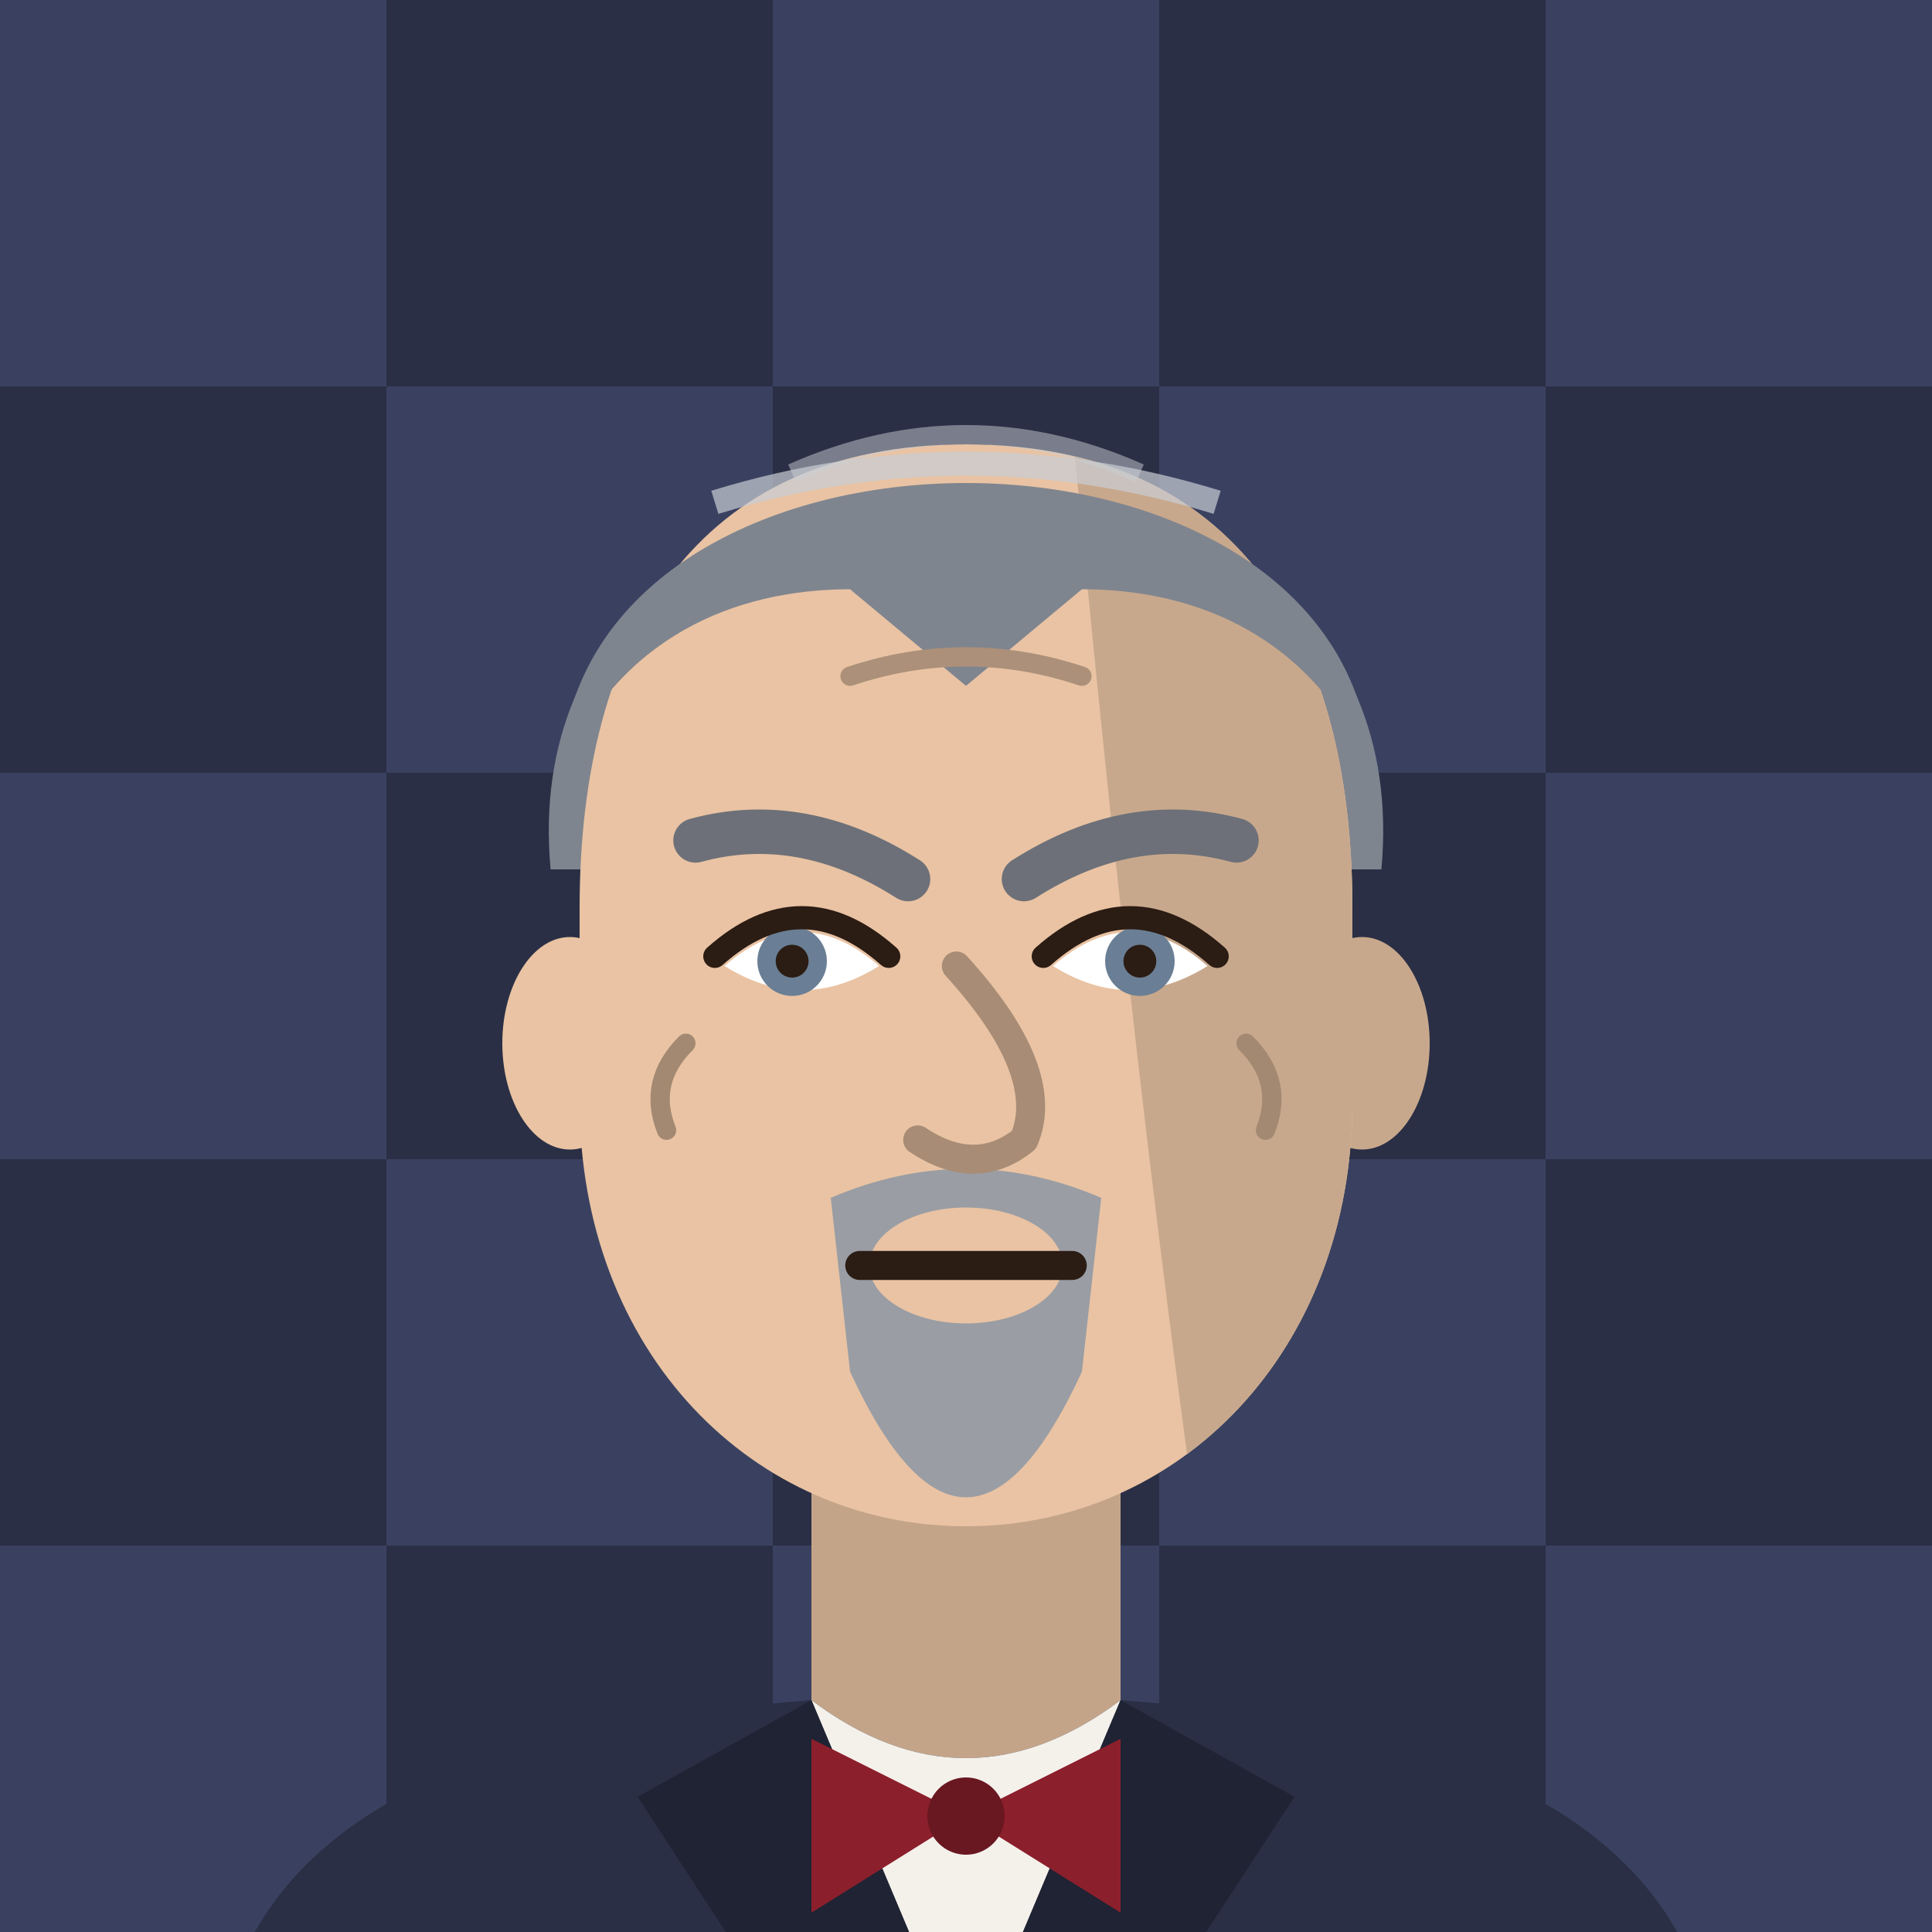
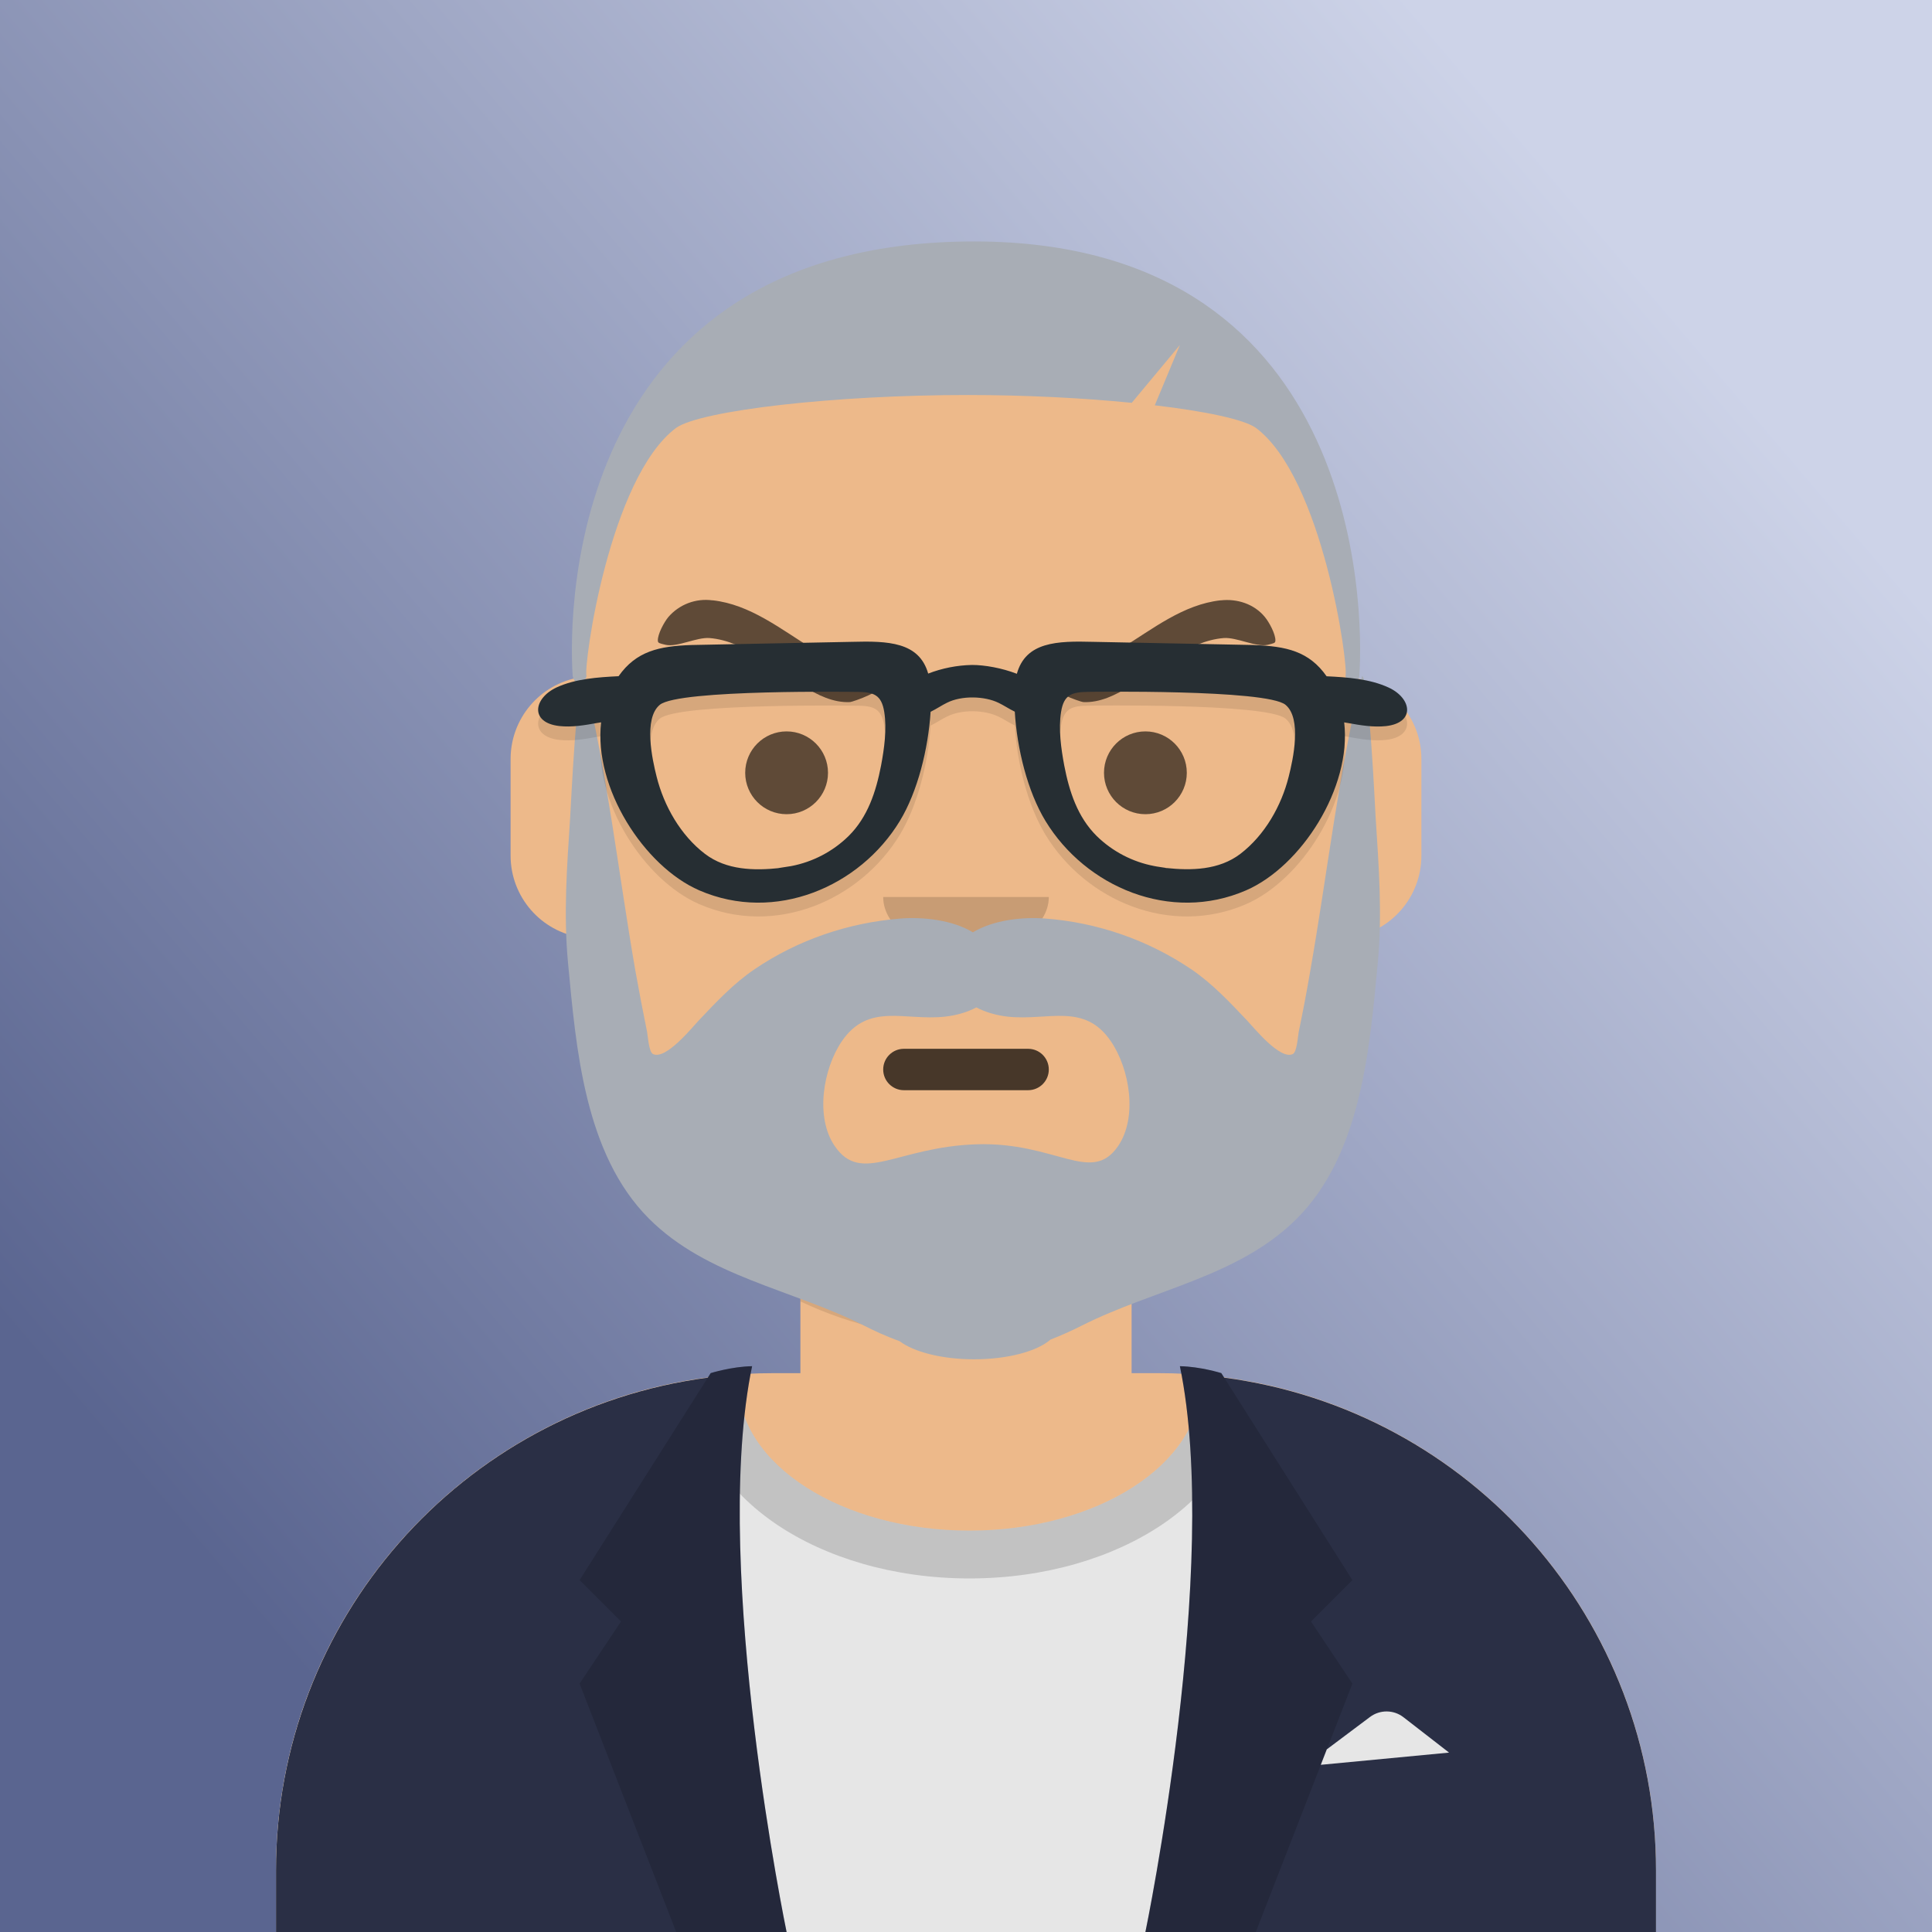
- <svg xmlns="http://www.w3.org/2000/svg" viewBox="0 0 200 200">
-   <defs>
-     <clipPath id="c1759221981">
-       <path d="M100 36 C128 36 140 56 140 84 L140 104 C140 130 122 148 100 148 C78 148 60 130 60 104 L60 84 C60 56 72 36 100 36 Z" />
-     </clipPath>
-     <clipPath id="c1759221981f">
-       <rect width="200" height="200" />
-     </clipPath>
-   </defs>
-   <g clip-path="url(#c1759221981f)">
-     <rect width="200" height="200" fill="#3a4160" />
-     <g fill="#2a2f45">
-       <rect x="40" y="0" width="40" height="40" />
-       <rect x="120" y="0" width="40" height="40" />
-       <rect x="0" y="40" width="40" height="40" />
-       <rect x="80" y="40" width="40" height="40" />
-       <rect x="160" y="40" width="40" height="40" />
-       <rect x="40" y="80" width="40" height="40" />
-       <rect x="120" y="80" width="40" height="40" />
-       <rect x="0" y="120" width="40" height="40" />
-       <rect x="80" y="120" width="40" height="40" />
-       <rect x="160" y="120" width="40" height="40" />
-       <rect x="40" y="160" width="40" height="40" />
-       <rect x="120" y="160" width="40" height="40" />
-     </g>
-     <g transform="translate(0 10)">
-       <path d="M84 132 L84 170 Q100 182 116 170 L116 132 Z" fill="#c4a489" />
-       <path d="M22 208 C22 174 58 168 84 166 Q100 178 116 166 C142 168 178 174 178 208 Z" fill="#2a2f45" />
-       <path d="M84 166 L100 204 L116 166 Q100 178 84 166 Z" fill="#f4f1eb" />
-       <path d="M84 166 L66 176 L96 222 L100 204 Z" fill="#1f2333" />
-       <path d="M116 166 L134 176 L104 222 L100 204 Z" fill="#1f2333" />
-       <path d="M100 178 L84 170 L84 188 Z M100 178 L116 170 L116 188 Z" fill="#8c1f2c" />
-       <circle cx="100" cy="178" r="4" fill="#691721" />
-       <g transform="rotate(0 100 148)">
-         <path d="M57 80 C52 26 148 26 143 80 Z" fill="#7f858f" />
-         <ellipse cx="59" cy="98" rx="7" ry="11" fill="#e9c3a3" />
-         <ellipse cx="141" cy="98" rx="7" ry="11" fill="#c8a88c" />
-         <path d="M100 36 C128 36 140 56 140 84 L140 104 C140 130 122 148 100 148 C78 148 60 130 60 104 L60 84 C60 56 72 36 100 36 Z" fill="#e9c3a3" />
-         <g clip-path="url(#c1759221981)">
-           <path d="M108 0 L200 0 L200 200 L132 200 Q118 120 108 0 Z" fill="#c8a88c" />
+ <svg xmlns="http://www.w3.org/2000/svg" viewBox="0 0 280 280" fill="none" shape-rendering="auto">
+   <mask id="viewboxMask">
+     <rect width="280" height="280" rx="0" ry="0" x="0" y="0" fill="#fff" />
+   </mask>
+   <g mask="url(#viewboxMask)">
+     <rect fill="url(#backgroundLinear)" width="280" height="280" x="0" y="0" />
+     <defs>
+       <linearGradient id="backgroundLinear" gradientTransform="rotate(140 0.5 0.5)">
+         <stop stop-color="#cdd3e8" />
+         <stop offset="1" stop-color="#5a6590" />
+       </linearGradient>
+     </defs>
+     <g transform="translate(8)">
+       <path d="M132 36a56 56 0 0 0-56 56v6.17A12 12 0 0 0 66 110v14a12 12 0 0 0 10.3 11.88 56.04 56.04 0 0 0 31.7 44.73v18.4h-4a72 72 0 0 0-72 72v9h200v-9a72 72 0 0 0-72-72h-4v-18.39a56.04 56.04 0 0 0 31.7-44.73A12 12 0 0 0 198 124v-14a12 12 0 0 0-10-11.83V92a56 56 0 0 0-56-56Z" fill="#edb98a" />
+       <path d="M108 180.61v8a55.79 55.79 0 0 0 24 5.39c8.59 0 16.73-1.93 24-5.39v-8a55.79 55.79 0 0 1-24 5.39 55.79 55.79 0 0 1-24-5.39Z" fill="#000" fill-opacity=".1" />
+       <g transform="translate(0 170)">
+         <path d="M132.5 51.83c18.5 0 33.5-9.62 33.5-21.48 0-.36-.01-.7-.04-1.06A72 72 0 0 1 232 101.04V110H32v-8.95a72 72 0 0 1 67.05-71.83c-.03.37-.05.75-.05 1.13 0 11.86 15 21.48 33.5 21.48Z" fill="#E6E6E6" />
+         <path d="M132.5 58.76c21.89 0 39.63-12.05 39.63-26.91 0-.6-.02-1.2-.08-1.8-2-.33-4.03-.59-6.1-.76.04.35.05.7.05 1.06 0 11.86-15 21.48-33.5 21.48S99 42.2 99 30.35c0-.38.02-.76.05-1.13-2.06.14-4.08.36-6.08.67-.07.65-.1 1.3-.1 1.96 0 14.86 17.74 26.91 39.63 26.91Z" fill="#000" fill-opacity=".16" />
+         <path d="M100.78 29.12 101 28c-2.96.05-6 1-6 1l-.42.66A72.01 72.01 0 0 0 32 101.06V110h74s-10.7-51.56-5.24-80.8l.02-.08ZM158 110s11-53 5-82c2.96.05 6 1 6 1l.42.66a72.01 72.01 0 0 1 62.58 71.4V110h-74Z" fill="#2a2f45" />
+         <path d="M101 28c-6 29 5 82 5 82H90L76 74l6-9-6-6 19-30s3.04-.95 6-1ZM163 28c6 29-5 82-5 82h16l14-36-6-9 6-6-19-30s-3.04-.95-6-1Z" fill-rule="evenodd" clip-rule="evenodd" fill="#000" fill-opacity=".15" />
+         <path d="m183.42 85.77.87-2.24 6.27-4.7a4 4 0 0 1 4.85.05l6.6 5.12-18.59 1.77Z" fill="#E6E6E6" />
+       </g>
+       <g transform="translate(78 134)">
+         <rect x="42" y="18" width="24" height="6" rx="3" fill="#000" fill-opacity=".7" />
+       </g>
+       <g transform="translate(104 122)">
+         <path fill-rule="evenodd" clip-rule="evenodd" d="M16 8c0 4.42 5.37 8 12 8s12-3.58 12-8" fill="#000" fill-opacity=".16" />
+       </g>
+       <g transform="translate(76 90)">
+         <path d="M36 22a6 6 0 1 1-12 0 6 6 0 0 1 12 0ZM88 22a6 6 0 1 1-12 0 6 6 0 0 1 12 0Z" fill="#000" fill-opacity=".6" />
+       </g>
+       <g transform="translate(76 82)">
+         <path d="M44.1 17.12ZM19.27 5.01a7.16 7.16 0 0 0-6.42 2.43c-.6.73-1.56 2.48-1.51 3.42.02.35.22.37 1.12.59 1.65.39 4.5-1.12 6.36-.98 2.58.2 5.04 1.4 7.28 2.68 3.84 2.2 8.35 6.84 13.1 6.6.35-.02 5.41-1.74 4.4-2.72-.31-.49-3.03-1.13-3.5-1.36-2.17-1.09-4.37-2.45-6.44-3.72C29.14 9.18 24.72 5.6 19.28 5ZM68.03 17.12ZM92.91 5.01c2.36-.27 4.85.5 6.42 2.43.6.73 1.56 2.48 1.51 3.42-.02.35-.22.37-1.12.59-1.65.39-4.5-1.12-6.36-.98-2.58.2-5.04 1.4-7.28 2.68-3.84 2.2-8.35 6.84-13.1 6.6-.35-.02-5.41-1.74-4.4-2.72.31-.49 3.03-1.13 3.5-1.36 2.17-1.09 4.36-2.45 6.44-3.72C83.05 9.18 87.46 5.6 92.91 5Z" fill-rule="evenodd" clip-rule="evenodd" fill="#000" fill-opacity=".6" />
+       </g>
+       <g transform="translate(-1)">
+         <path d="M78 98c-.33 1.22-1.65 1.49-2 0-.72-10.3 0-62.27 57-63 57-.73 57.72 52.7 57 63-.35 1.49-1.67 1.22-2 0 .46-1.55-3.3-28.75-13-36-1.76-1.22-7.25-2.39-14.64-3.26L164 50l-6.98 8.38c-7.03-.7-15.36-1.13-23.7-1.13C114 57.23 94.61 59.48 91 62c-9.7 7.25-13.46 34.45-13 36Z" fill="#a8adb5" />
+       </g>
+       <g transform="translate(49 72)">
+         <path fill-rule="evenodd" clip-rule="evenodd" d="M84.5 93.84c-11.5.38-16.64 5.88-20.5.29-2.91-4.2-1.7-11.26 1.01-15.23 3.86-5.65 9.1-2.92 14.95-3.56 1.6-.18 3.2-.62 4.54-1.34 1.36.72 2.95 1.16 4.55 1.34 5.85.64 11.09-2.09 14.94 3.56 2.72 3.97 3.93 11.03 1.03 15.23-3.87 5.6-9-.67-20.52-.29ZM140.4 26c-3.43 14.07-5 28.43-7.5 42.67-.5 2.97-1.07 5.93-1.68 8.88-.12.62-.25 2.92-.86 3.21-1.85.89-5.62-3.81-6.63-4.87-2.53-2.67-5.05-5.36-8.13-7.45a43.7 43.7 0 0 0-21.13-7.32c-3.18-.25-7.47.18-10.47 2-3-1.82-7.3-2.25-10.47-2-7.6.6-14.9 3.1-21.13 7.32-3.09 2.09-5.6 4.78-8.13 7.45-1 1.06-4.78 5.76-6.63 4.87-.61-.29-.74-2.6-.86-3.21-.6-2.95-1.17-5.91-1.7-8.88-2.47-14.24-4.05-28.6-7.47-42.67-1 0-1.87 18.75-1.98 20.5-.46 7.09-.98 14.03-.3 21.13 1.16 12.24 2.37 27.6 11.7 36.96 8.44 8.45 20.68 10.22 31.24 15.55 1.36.69 3.16 1.54 5.1 2.23 2.06 1.56 6.12 2.63 10.8 2.63 4.91 0 9.15-1.17 11.08-2.86 1.7-.65 3.27-1.39 4.48-2 10.56-5.33 22.8-7.1 31.24-15.55 9.33-9.36 10.54-24.72 11.7-36.96.68-7.1.16-14.04-.3-21.14-.1-1.74-.98-20.5-1.98-20.5Z" fill="#a8adb5" />
+       </g>
+       <g transform="translate(62 42)">
+         <g fill-rule="evenodd" clip-rule="evenodd">
+           <path d="M111.71 53.49c4.67.16 8 .88 10.55 4.52 3.01.15 6.25.37 8.98 1.63 3.39 1.56 3.9 5.1-.36 5.59-1.86.2-3.72-.12-5.55-.45l-.19-.03-.33-.06c1.1 9.46-6.21 20.87-14.23 24.35C99.6 93.8 87.34 88.53 81.53 79c-2.62-4.3-4.14-10.51-4.46-15.86-.42-.2-.83-.44-1.23-.67-.38-.22-.76-.44-1.12-.61-2-.98-5.34-1.1-7.5 0-.35.17-.7.37-1.05.58-.42.25-.86.5-1.3.72C64.53 68.5 63.01 74.7 60.4 79c-5.8 9.53-18.07 14.8-29.05 10.04-8.02-3.48-15.33-14.89-14.23-24.35l-.33.06-.2.03c-1.83.33-3.7.66-5.55.45-4.27-.5-3.74-4.03-.36-5.6 2.72-1.25 5.96-1.47 8.97-1.62 2.55-3.63 5.88-4.36 10.55-4.52l23.29-.46c5.19-.14 9.72 0 11.03 4.6a18.7 18.7 0 0 1 6.35-1.25c1.86 0 4.35.45 6.5 1.28 1.3-4.64 5.83-4.77 11.03-4.63l23.3.46Zm-24.03 6.78c-2.37.03-3.5.42-3.9 2.9-.4 2.5 0 5.31.46 7.78.73 3.77 1.92 7.46 4.71 10.22a16.24 16.24 0 0 0 8.32 4.34c.11.03.54.1.96.16.63.1 1.23.18.71.13l-.1-.01h-.06a47.08 47.08 0 0 1 .16 0c3.73.4 7.72.32 10.82-2.04 3.53-2.7 5.95-6.95 7.01-11.2.63-2.48 1.93-8.42-.46-10.4-2.73-2.28-28.63-1.88-28.63-1.88Zm-33.43 0c2.37.03 3.5.42 3.9 2.9.4 2.5 0 5.32-.46 7.78-.73 3.77-1.92 7.46-4.71 10.22a16.23 16.23 0 0 1-8.32 4.35l-.96.15c-.64.1-1.26.19-.68.13-3.73.4-7.74.32-10.85-2.05-3.53-2.69-5.95-6.95-7.01-11.2-.63-2.48-1.93-8.42.46-10.4 2.73-2.28 28.63-1.87 28.63-1.87Zm-10.93 25.5Z" fill="#000" fill-opacity=".1" />
+           <path d="M111.71 51.49c4.67.16 8 .88 10.55 4.52 3.01.15 6.25.37 8.98 1.63 3.39 1.56 3.9 5.1-.36 5.59-1.86.2-3.72-.12-5.55-.45l-.19-.03-.33-.06c1.1 9.46-6.21 20.87-14.23 24.35C99.6 91.8 87.34 86.53 81.53 77c-2.62-4.3-4.14-10.51-4.46-15.86-.42-.2-.83-.44-1.23-.67-.38-.22-.76-.44-1.12-.61-2-.98-5.34-1.1-7.5 0-.35.17-.7.37-1.05.58-.42.25-.86.5-1.3.72C64.53 66.5 63.01 72.7 60.4 77c-5.8 9.53-18.07 14.8-29.05 10.04-8.02-3.48-15.33-14.89-14.23-24.35-.11 0-.22.03-.33.05l-.2.03c-1.83.33-3.7.66-5.55.45-4.27-.5-3.74-4.03-.36-5.6 2.72-1.25 5.96-1.47 8.97-1.62 2.55-3.63 5.88-4.36 10.55-4.52l23.29-.46c5.19-.14 9.72 0 11.03 4.6a18.7 18.7 0 0 1 6.35-1.25c1.86 0 4.35.45 6.5 1.28 1.3-4.64 5.83-4.77 11.03-4.63l23.3.46Zm-24.03 6.78c-2.37.03-3.5.42-3.9 2.9-.4 2.5 0 5.31.46 7.78.73 3.77 1.92 7.46 4.71 10.22a16.24 16.24 0 0 0 8.32 4.34c.11.03.54.1.96.16.63.1 1.23.18.71.13l-.1-.01h-.06a47.08 47.08 0 0 1 .16 0c3.73.4 7.72.32 10.82-2.04 3.53-2.7 5.95-6.95 7.01-11.2.63-2.48 1.93-8.42-.46-10.4-2.73-2.28-28.63-1.88-28.63-1.88Zm-33.43 0c2.37.03 3.5.42 3.9 2.9.4 2.5 0 5.32-.46 7.78-.73 3.77-1.92 7.46-4.71 10.22a16.23 16.23 0 0 1-8.32 4.35l-.96.15c-.64.1-1.26.19-.68.13-3.73.4-7.74.32-10.85-2.05-3.53-2.69-5.95-6.95-7.01-11.2-.63-2.48-1.93-8.42.46-10.4 2.73-2.28 28.63-1.87 28.63-1.87Zm-10.93 25.5Z" fill="#262e33" />
        </g>
-         <path d="M86 114 Q100 108 114 114 L112 132 Q100 158 88 132 Z" fill="#9a9da4" />
-         <ellipse cx="100" cy="121" rx="10" ry="6" fill="#e9c3a3" />
-         <path d="M58 70 C60 30 140 30 142 70 C136 56 124 51 112 51 L100 61 L88 51 C76 51 64 56 58 70 Z" fill="#7f858f" />
-         <path d="M74 42 Q100 34 126 42" fill="none" stroke="#c9cdd4" stroke-width="2.5" opacity="0.7" />
-         <path d="M82 39 Q100 31 118 39" fill="none" stroke="#c9cdd4" stroke-width="2" opacity="0.5" />
-         <path d="M94 81 Q83 74 72 77" fill="none" stroke="#6d7078" stroke-width="4.6" stroke-linecap="round" />
-         <path d="M106 81 Q117 74 128 77" fill="none" stroke="#6d7078" stroke-width="4.6" stroke-linecap="round" />
-         <path d="M75 90 Q83 83 91 90 Q83 95 75 90 Z" fill="#fff" />
-         <circle cx="82" cy="89.5" r="3.6" fill="#6a7f95" />
-         <circle cx="82" cy="89.5" r="1.7" fill="#2b1c14" />
-         <path d="M74 89 Q83 81 92 89" fill="none" stroke="#2b1c14" stroke-width="2.4" stroke-linecap="round" />
-         <path d="M109 90 Q117 83 125 90 Q117 95 109 90 Z" fill="#fff" />
-         <circle cx="118" cy="89.5" r="3.6" fill="#6a7f95" />
-         <circle cx="118" cy="89.5" r="1.7" fill="#2b1c14" />
-         <path d="M108 89 Q117 81 126 89" fill="none" stroke="#2b1c14" stroke-width="2.4" stroke-linecap="round" />
-         <path d="M99 90 Q109 101 106 108 Q101 112 95 108" fill="none" stroke="#a88c75" stroke-width="3" stroke-linecap="round" stroke-linejoin="round" />
-         <path d="M89 121 L111 121" stroke="#2b1c14" stroke-width="3" stroke-linecap="round" />
-         <path d="M71 98 q-4 4 -2 9 M129 98 q4 4 2 9" fill="none" stroke="#a38972" stroke-width="2" stroke-linecap="round" />
-         <path d="M88 60 q12 -4 24 0" fill="none" stroke="#ac9079" stroke-width="2" stroke-linecap="round" />
      </g>
    </g>
  </g>
</svg>
